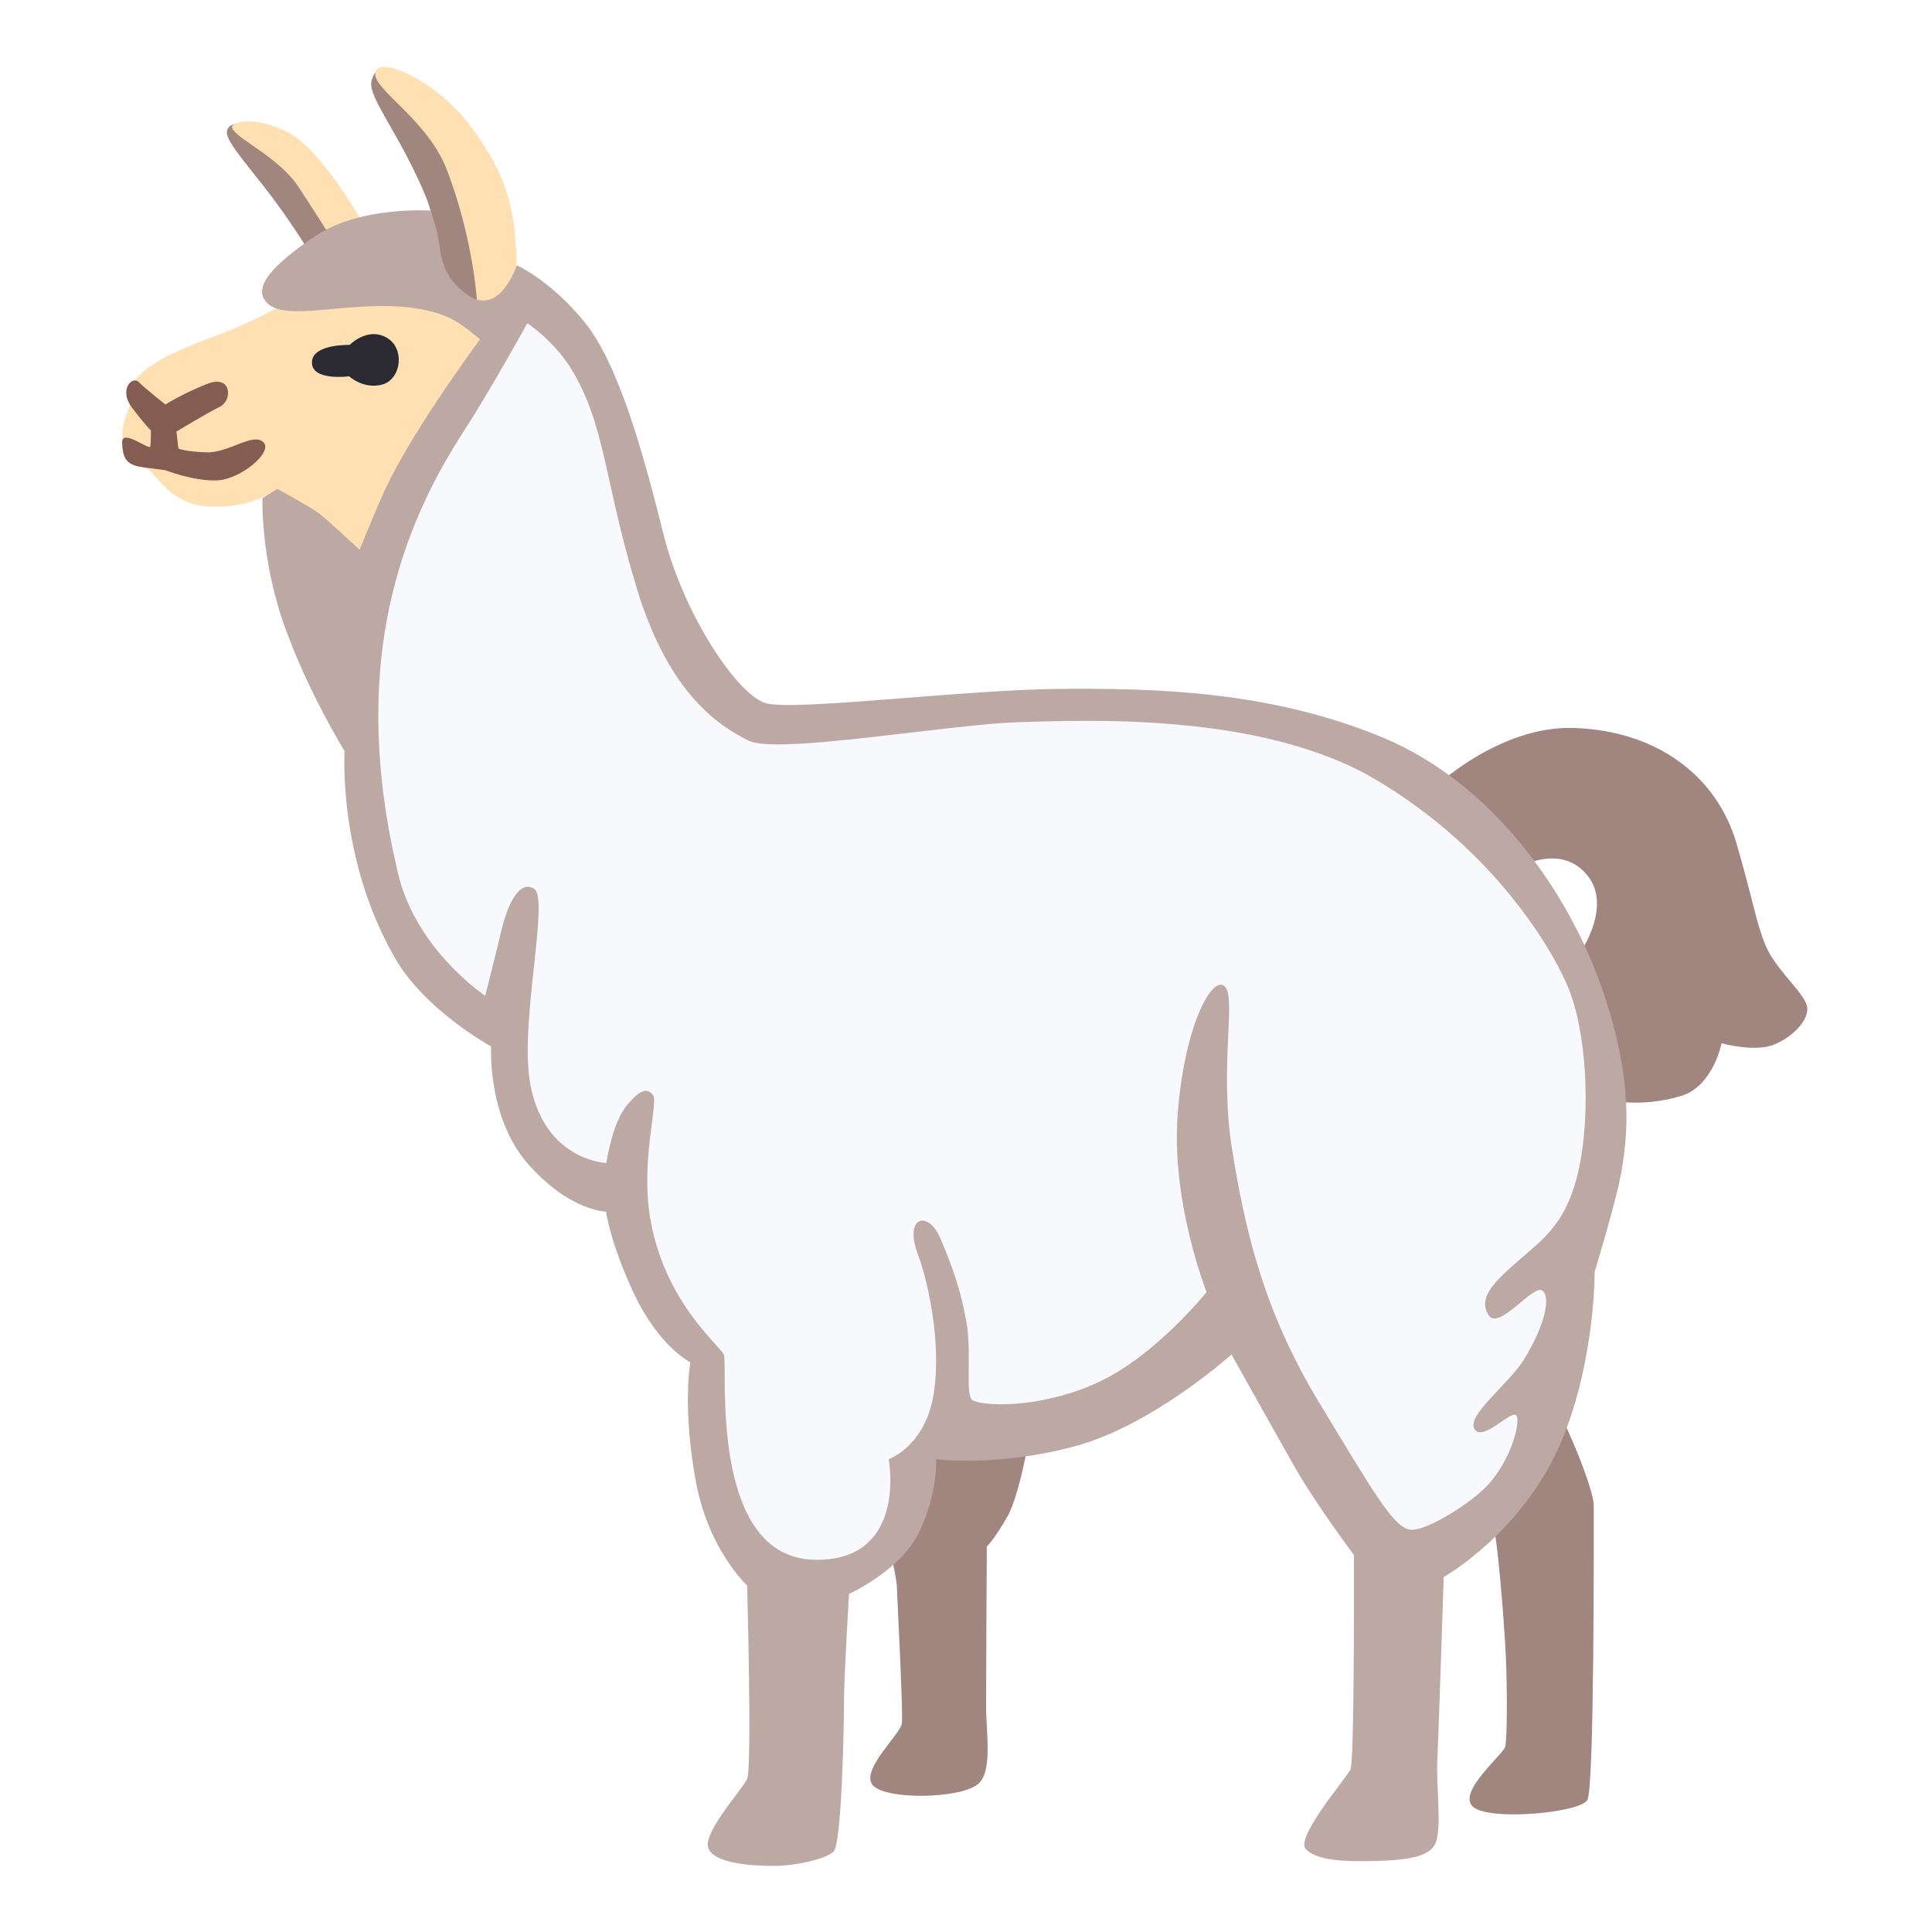
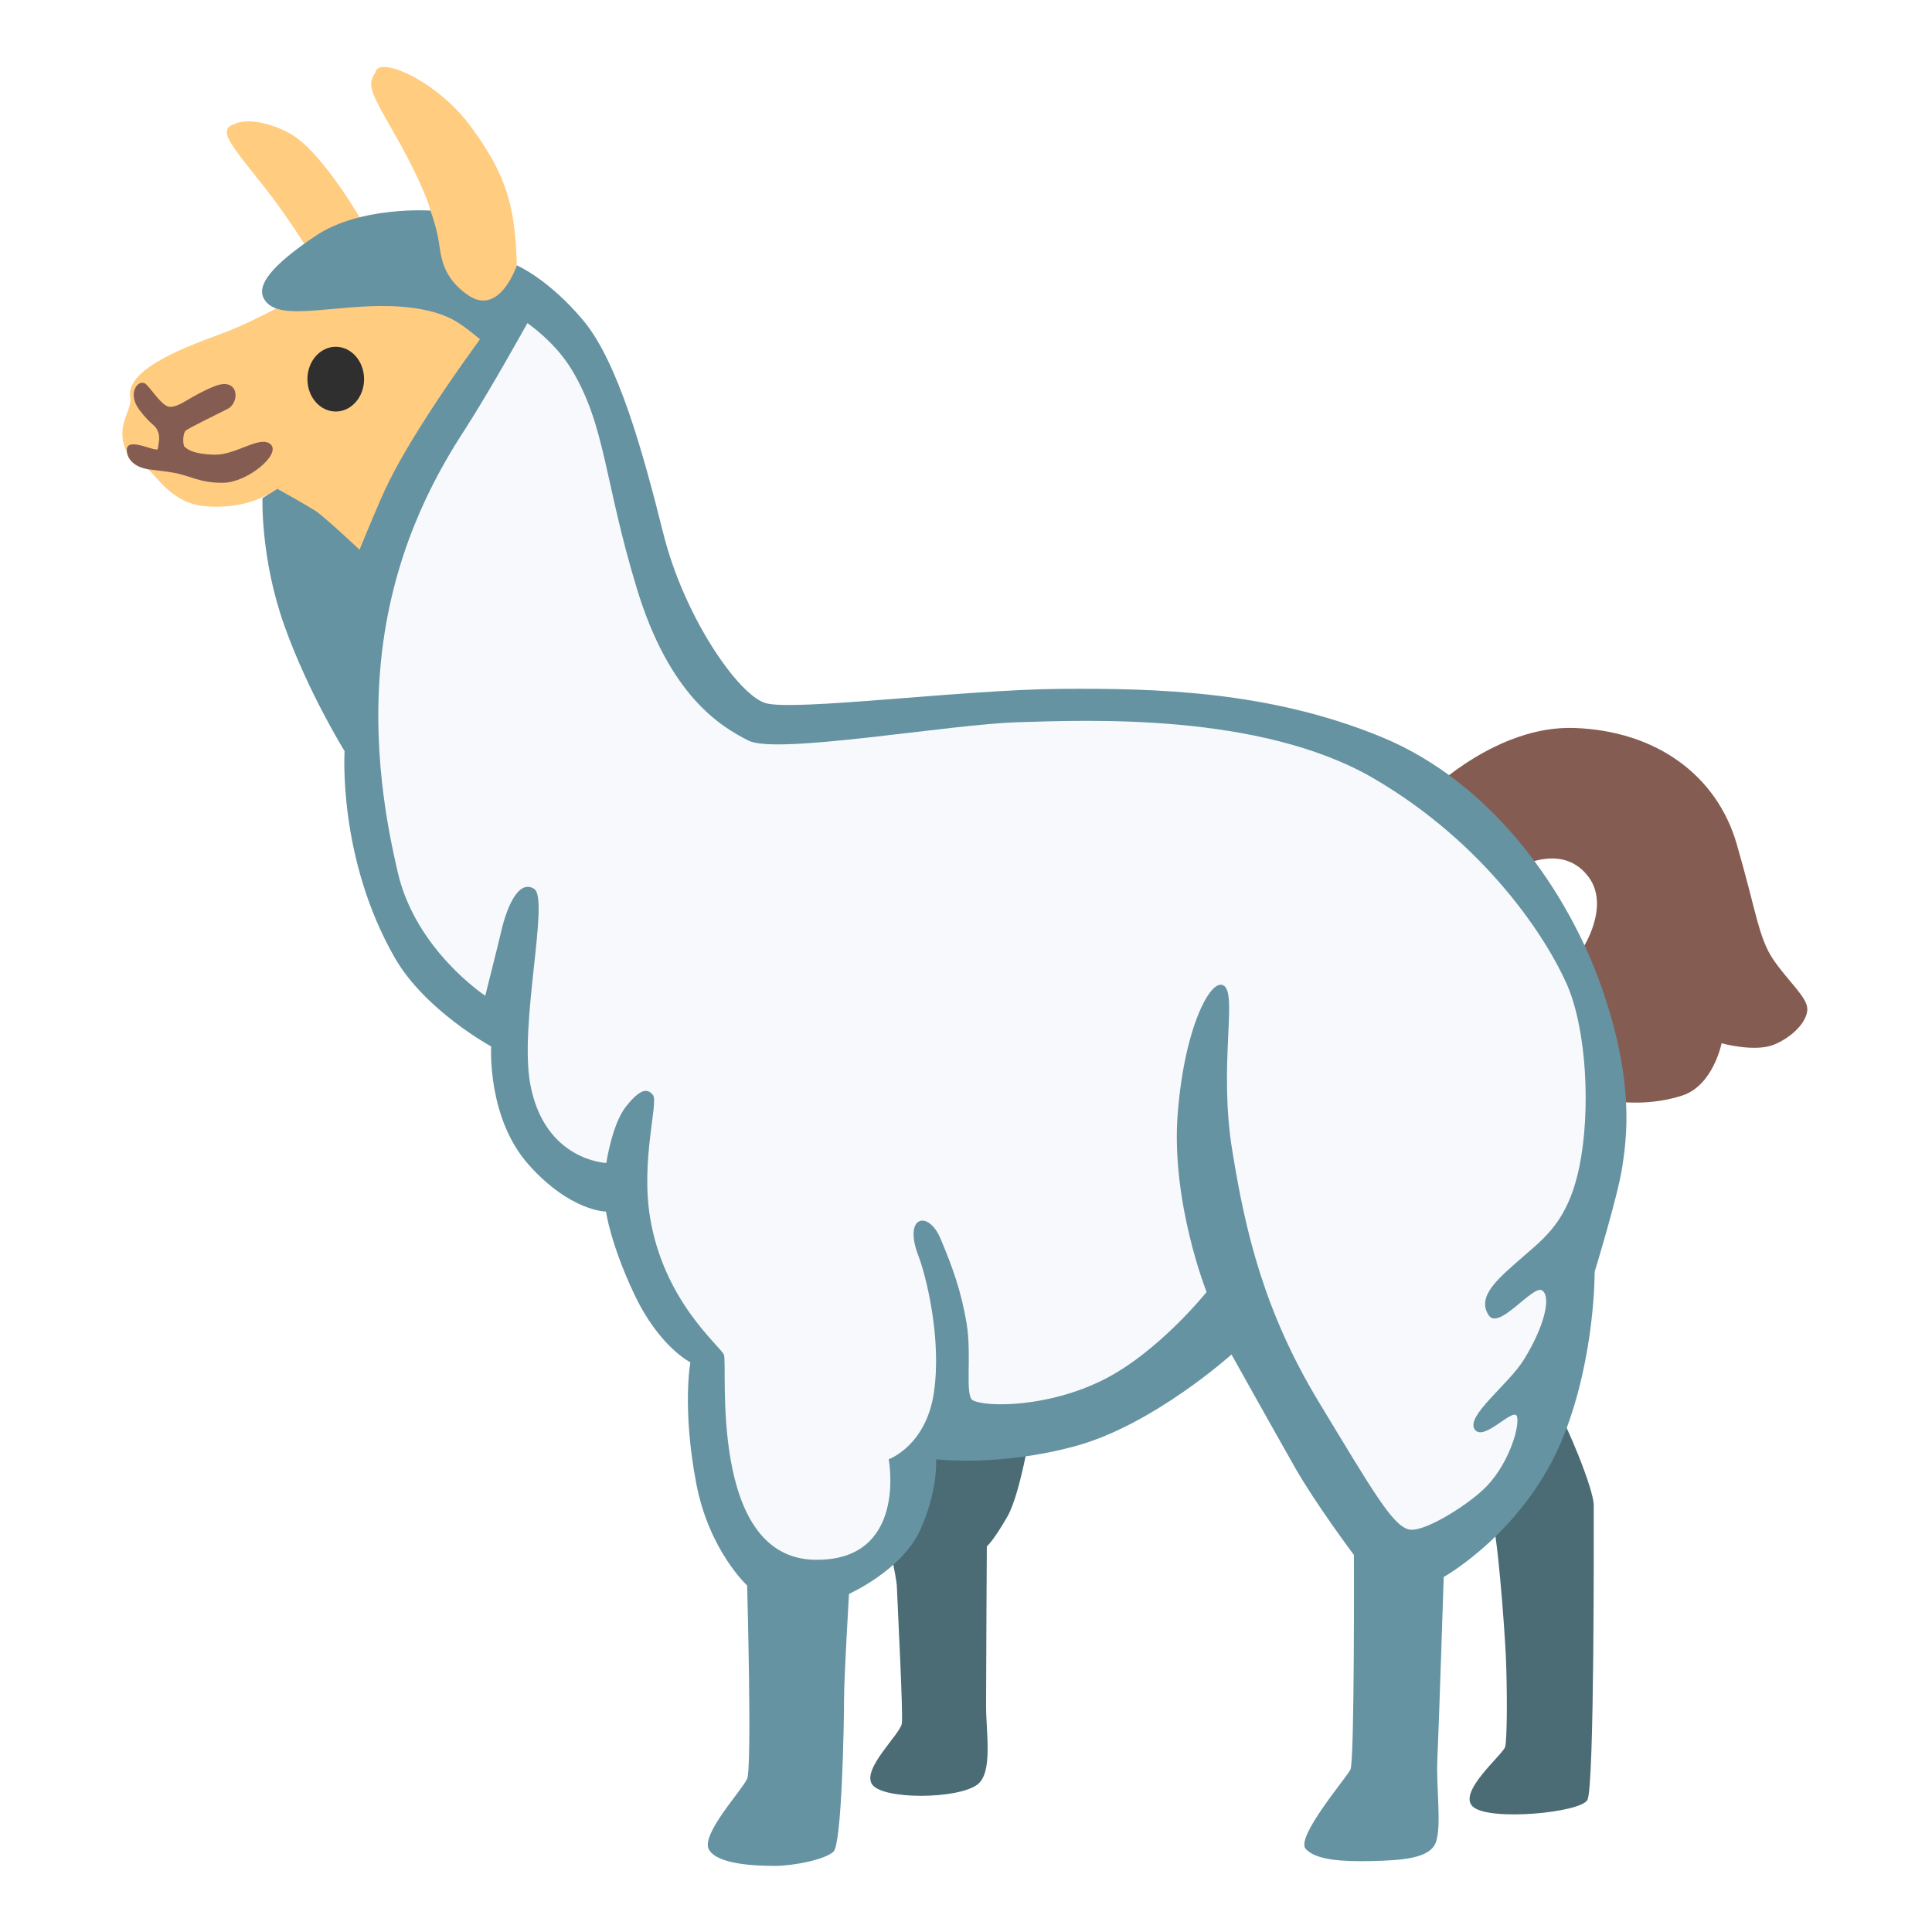
- <svg xmlns="http://www.w3.org/2000/svg" width="128px" height="128px" version="1.1" xml:space="preserve" style="fill-rule:evenodd;clip-rule:evenodd;stroke-linejoin:round;stroke-miterlimit:2;">
-   <path d="M94.82,52.36C94.82,52.36 99.21,48.05 104.3,48.23C109.74,48.42 113.73,51.37 115.05,55.88C116.36,60.38 116.5,62.12 117.49,63.58C118.48,65.03 119.74,66.07 119.74,66.86C119.74,67.65 118.8,68.69 117.53,69.21C116.26,69.73 114.06,69.12 114.06,69.12C114.06,69.12 113.5,71.94 111.43,72.59C109.37,73.25 107.49,73.01 107.49,73.01L104.86,62.83C104.86,62.83 106.7,60.04 105.24,58.09C103.27,55.47 99.78,57.91 99.78,57.91L94.82,52.36Z" style="fill:#a1867f;fill-rule:nonzero;" />
-   <path d="M68.43,93.82C68.43,93.82 67.68,98.84 66.74,100.48C65.8,102.12 65.38,102.45 65.38,102.45C65.38,102.45 65.33,110.71 65.33,113.01C65.33,114.8 65.79,117.42 64.77,118.22C63.5,119.21 58.48,119.25 57.78,118.22C57.08,117.19 59.66,114.89 59.75,114.18C59.84,113.48 59.47,106.48 59.42,105.12C59.37,103.76 57.06,94.82 57.06,94.82L68.43,93.82Z" style="fill:#a1867f;fill-rule:nonzero;" />
-   <path d="M98.8,100.53C99.18,101.12 99.68,107.76 99.77,109.82C99.86,111.88 99.86,115.22 99.72,115.73C99.58,116.25 96.48,118.78 97.61,119.72C98.74,120.66 104.7,120.1 105.17,119.25C105.64,118.41 105.59,101.14 105.59,99.73C105.59,98.65 103.75,94.23 103.08,93.23C102.43,92.25 98.43,99.94 98.8,100.53Z" style="fill:#a1867f;fill-rule:nonzero;" />
-   <path d="M20.63,16.9C20.63,16.9 19.44,14.96 18.13,13.2C16.62,11.18 14.96,9.4 15.03,8.73C15.11,7.97 16.33,8.24 16.33,8.24L20.83,11.69L24.49,16.76L20.63,16.9Z" style="fill:#a1867f;fill-rule:nonzero;" />
-   <path d="M24.61,5.39C24.36,6.45 26.57,9 28.24,13.1C28.92,14.77 29.51,19.22 29.51,19.22L32.18,20.49C32.18,20.49 31.12,14.44 30.07,11.69C29.02,8.94 25.28,2.51 24.61,5.39Z" style="fill:#a1867f;fill-rule:nonzero;" />
-   <path d="M24.22,15.07C24.22,15.07 21.4,10 19.15,8.81C16.9,7.61 15.21,8.07 15.38,8.49C15.69,9.23 18.48,10.39 19.81,12.43C21.14,14.47 23.36,17.96 23.36,17.96L24.22,15.07Z" style="fill:#ffe0b2;fill-rule:nonzero;" />
-   <path d="M24.86,4.94C24.77,3.53 28.87,5.22 31.2,8.39C33.53,11.56 34.09,13.6 34.23,17.19C34.37,20.78 31.63,20.64 31.63,20.43C31.63,20.22 31.43,16 29.59,11.21C28.34,8 24.93,6.06 24.86,4.94Z" style="fill:#ffe0b2;fill-rule:nonzero;" />
-   <path d="M19.79,19.6C19.79,19.6 17.21,21.15 14.72,22.09C12.69,22.85 8.28,24.37 8.63,26.34C8.77,27.13 7.75,28.09 8.24,29.54C8.67,30.82 9.49,30.92 9.79,31.09C10.28,31.37 11.3,33.34 13.59,33.54C16.16,33.76 17.67,32.79 17.67,32.79L23.73,38L32.32,29.88L32.93,20.92L26.74,18.57L19.79,19.6Z" style="fill:#ffe0b2;fill-rule:nonzero;" />
-   <path d="M11.69,28.59C11.69,28.59 13.73,27.36 14.58,26.94C15.42,26.52 15.35,24.79 13.74,25.43C12.12,26.06 10.96,26.8 10.96,26.8C10.96,26.8 9.66,25.78 9.2,25.32C8.74,24.86 7.86,25.84 8.74,27C9.62,28.17 10,28.52 10,28.52C10,28.52 10,29.29 9.96,29.58C9.92,29.87 8.06,28.35 8.09,29.33C8.13,30.32 8.34,30.81 9.43,30.95C10.52,31.09 10.98,31.16 10.98,31.16C10.98,31.16 12.74,31.86 14.32,31.83C15.9,31.8 18.12,29.96 17.45,29.3C16.78,28.63 15.16,30 13.72,29.97C12.28,29.93 11.82,29.72 11.82,29.72L11.69,28.59Z" style="fill:#855c52;fill-rule:nonzero;" />
-   <path d="M23.17,22.85C23.17,22.85 24.33,21.65 25.6,22.36C26.87,23.06 26.59,25.18 25.28,25.49C24.05,25.79 23.13,24.93 23.13,24.93C23.13,24.93 20.56,25.28 20.67,23.94C20.76,22.78 23.17,22.85 23.17,22.85Z" style="fill:#2b2a32;fill-rule:nonzero;" />
-   <path d="M28.52,13.95C28.52,13.95 23.87,13.64 20.92,15.62C17.97,17.6 16.98,18.9 17.49,19.8C18,20.7 19.37,20.69 21.1,20.55C22.84,20.41 24.76,20.17 26.59,20.32C28.42,20.46 29.5,20.88 30.16,21.26C30.82,21.64 31.8,22.48 31.8,22.48C31.8,22.48 29.88,25.1 28.37,27.45C26.87,29.8 25.98,31.34 25.18,33.18C24.6,34.52 23.82,36.42 23.82,36.42C23.82,36.42 21.52,34.26 20.96,33.89C20.4,33.51 18.38,32.39 18.38,32.39L17.39,33C17.39,33 17.25,36.99 18.84,41.45C20.43,45.91 22.83,49.76 22.83,49.76C22.83,49.76 22.36,56.85 26.16,63.46C28.16,66.95 32.54,69.33 32.54,69.33C32.54,69.33 32.26,74.07 35.03,77.17C37.8,80.27 40.15,80.27 40.15,80.27C40.15,80.27 40.43,82.38 42.03,85.76C43.67,89.23 45.74,90.26 45.74,90.26C45.74,90.26 45.18,93.26 46.12,98.24C46.97,102.73 49.5,105.04 49.5,105.04C49.5,105.04 49.83,117.1 49.5,117.85C49.17,118.6 46.4,121.56 46.97,122.54C47.53,123.53 50.07,123.62 51.33,123.62C52.59,123.62 54.66,123.2 55.22,122.68C55.78,122.16 55.92,114.09 55.92,112.59C55.92,111.09 56.25,105.6 56.25,105.6C56.25,105.6 59.72,104.05 60.94,101.42C62.16,98.79 62.02,96.68 62.02,96.68C62.02,96.68 66.2,97.2 71.31,95.79C76.43,94.38 81.59,89.74 81.59,89.74C81.59,89.74 84.45,94.86 85.81,97.25C87.17,99.64 89.7,103.02 89.7,103.02C89.7,103.02 89.75,116.68 89.47,117.24C89.19,117.8 85.81,121.74 86.51,122.5C87.21,123.25 88.95,123.34 90.87,123.3C92.79,123.25 94.76,123.16 95.14,122.03C95.52,120.9 95.14,118.42 95.23,116.54C95.32,114.66 95.65,104.48 95.65,104.48C95.65,104.48 101.13,101.42 103.63,95.05C105.7,89.77 105.65,84.26 105.65,84.26C105.65,84.26 107.2,79.19 107.48,77.31C107.76,75.43 108.32,71.73 106.12,65.44C103.92,59.15 98.94,51.88 91.53,48.83C84.12,45.78 76.65,45.59 70.23,45.64C63.8,45.69 52.54,47.14 50.71,46.58C48.88,46.02 45.31,40.81 43.95,35.36C42.59,29.92 40.95,24 38.65,21.24C36.35,18.48 34.24,17.58 34.24,17.58C34.24,17.58 33.11,21.01 31,19.55C29.32,18.39 29.22,17 29.08,16.07C28.94,15.08 28.52,13.95 28.52,13.95Z" style="fill:#bca9a4;fill-rule:nonzero;" />
-   <path d="M93.3,101.32C94.21,101.6 97.01,99.87 98.27,98.69C99.82,97.25 100.66,94.75 100.52,93.9C100.38,93.06 98.31,95.59 97.7,94.7C97.09,93.81 99.96,91.72 100.98,90.05C102.38,87.77 102.77,85.86 102.16,85.49C101.55,85.12 99.3,88.17 98.63,87.14C97.8,85.87 99.3,84.67 100.86,83.3C102.3,82.03 103.89,80.94 104.64,77.28C105.39,73.62 105.13,68.25 103.82,65.24C102.51,62.24 98.49,55.93 90.99,51.56C83.48,47.2 72.03,47.71 67.43,47.85C62.83,47.99 51.47,50.01 49.6,49.07C47.72,48.13 44.34,46.07 42.19,38.98C40.03,31.89 40.13,28.21 37.87,24.48C36.74,22.61 34.94,21.41 34.94,21.41C34.94,21.41 32.43,25.94 30.79,28.47C29.15,31 26.33,35.74 25.39,42.55C24.45,49.35 25.78,55.3 26.35,57.78C27.53,62.94 32.15,65.97 32.15,65.97C32.15,65.97 32.99,62.63 33.23,61.61C33.58,60.11 34.36,58.23 35.39,58.89C36.42,59.55 34.39,67.82 35.13,71.82C36.07,76.91 40.17,77.05 40.17,77.05C40.17,77.05 40.55,74.47 41.48,73.3C42.42,72.13 42.89,72.08 43.26,72.55C43.64,73.02 42.44,76.83 43.07,80.67C43.99,86.23 47.68,89.14 47.96,89.75C48.24,90.36 46.87,103.23 54,103.34C60.15,103.43 58.88,96.68 58.88,96.68C58.88,96.68 61.37,95.79 61.88,92.22C62.39,88.65 61.36,84.55 60.85,83.21C59.82,80.54 61.51,80.16 62.3,82.04C63.1,83.92 63.68,85.54 64.04,87.67C64.4,89.85 63.9,92.5 64.46,92.78C65.38,93.24 69.43,93.25 73.09,91.42C76.75,89.59 79.94,85.6 79.94,85.6C79.94,85.6 77.59,79.69 78.02,73.87C78.45,68.05 80.27,64.63 81.12,65.33C81.96,66.03 80.74,70.68 81.64,76.22C82.53,81.76 83.8,86.97 87.37,92.88C90.95,98.79 92.22,101 93.3,101.32Z" style="fill:#f8f9fc;fill-rule:nonzero;" />
+ <svg xmlns="http://www.w3.org/2000/svg" width="128px" height="128px" version="1.1" xml:space="preserve" style="fill-rule:evenodd;clip-rule:evenodd;stroke-linejoin:round;stroke-miterlimit:2;" id="svg12">
+   <defs id="defs12" />
+   <path d="M94.82,52.36C94.82,52.36 99.21,48.05 104.3,48.23C109.74,48.42 113.73,51.37 115.05,55.88C116.36,60.38 116.5,62.12 117.49,63.58C118.48,65.03 119.74,66.07 119.74,66.86C119.74,67.65 118.8,68.69 117.53,69.21C116.26,69.73 114.06,69.12 114.06,69.12C114.06,69.12 113.5,71.94 111.43,72.59C109.37,73.25 107.49,73.01 107.49,73.01L104.86,62.83C104.86,62.83 106.7,60.04 105.24,58.09C103.27,55.47 99.78,57.91 99.78,57.91L94.82,52.36Z" style="fill:#855c52;fill-rule:nonzero" id="path1" />
+   <path d="M68.43,93.82C68.43,93.82 67.68,98.84 66.74,100.48C65.8,102.12 65.38,102.45 65.38,102.45C65.38,102.45 65.33,110.71 65.33,113.01C65.33,114.8 65.79,117.42 64.77,118.22C63.5,119.21 58.48,119.25 57.78,118.22C57.08,117.19 59.66,114.89 59.75,114.18C59.84,113.48 59.47,106.48 59.42,105.12C59.37,103.76 57.06,94.82 57.06,94.82L68.43,93.82Z" style="fill:#4b6b75;fill-rule:nonzero" id="path2" />
+   <path d="M98.8,100.53C99.18,101.12 99.68,107.76 99.77,109.82C99.86,111.88 99.86,115.22 99.72,115.73C99.58,116.25 96.48,118.78 97.61,119.72C98.74,120.66 104.7,120.1 105.17,119.25C105.64,118.41 105.59,101.14 105.59,99.73C105.59,98.65 103.75,94.23 103.08,93.23C102.43,92.25 98.43,99.94 98.8,100.53Z" style="fill:#4b6b75;fill-rule:nonzero" id="path3" />
+   <path id="path4" style="fill:#ffcc80;fill-rule:nonzero;fill-opacity:1" d="M 16.357 8.043 C 15.968 8.053 15.682 8.128 15.52 8.23 C 15.275 8.289 15.061 8.428 15.029 8.73 C 14.959 9.4 16.621 11.179 18.131 13.199 C 19.441 14.959 20.631 16.9 20.631 16.9 L 22.637 16.828 C 22.922 17.276 23.359 17.961 23.359 17.961 L 23.709 16.789 L 24.49 16.76 L 23.943 16.002 L 24.221 15.07 C 24.221 15.07 21.4 10.001 19.15 8.811 C 18.025 8.211 17.04 8.025 16.357 8.043 z " />
+   <path id="path5" style="fill:#ffcc80;fill-rule:nonzero;fill-opacity:1" d="M 25.484 4.438 C 25.122 4.429 24.895 4.554 24.863 4.828 C 24.757 4.946 24.67 5.13 24.609 5.391 C 24.359 6.451 26.57 9 28.24 13.1 C 28.92 14.77 29.51 19.221 29.51 19.221 L 31.619 20.225 C 31.624 20.32 31.631 20.409 31.631 20.43 C 31.631 20.64 34.37 20.779 34.23 17.189 C 34.09 13.599 33.529 11.561 31.199 8.391 C 29.452 6.013 26.709 4.467 25.484 4.438 z " />
+   <path d="M19.79,19.6C19.79,19.6 17.21,21.15 14.72,22.09C12.69,22.85 8.28,24.37 8.63,26.34C8.77,27.13 7.75,28.09 8.24,29.54C8.67,30.82 9.49,30.92 9.79,31.09C10.28,31.37 11.3,33.34 13.59,33.54C16.16,33.76 17.67,32.79 17.67,32.79L23.73,38L32.32,29.88L32.93,20.92L26.74,18.57L19.79,19.6Z" style="fill:#ffcc80;fill-rule:nonzero;fill-opacity:1" id="path8" />
+   <path d="m 12.307,28.528 c 0.17,-0.15 1.918,-1.012 2.767,-1.434 0.841,-0.418 0.772,-2.144 -0.84,-1.51 -1.618,0.636 -2.26,1.37 -2.965,1.37 -0.504,0 -1.115,-1.02 -1.575,-1.48 -0.46,-0.46 -1.338,0.518 -0.46,1.68 0.882,1.168 1.048,0.897 1.26,1.52 0.114,0.335 0,0.77 -0.04,1.06 -0.04,0.29 -2.09,-0.875 -2.055,0.105 0.019,0.528 0.435,1.125 1.525,1.265 1.09,0.14 1.036,0.124 1.55,0.21 1.12,0.188 1.76,0.7 3.34,0.67 1.58,-0.03 3.798,-1.867 3.13,-2.53 -0.673,-0.667 -2.29,0.705 -3.73,0.67 -1.44,-0.035 -1.78,-0.364 -1.962,-0.497 -0.169,-0.124 -0.147,-0.921 0.055,-1.099 z" style="fill:#855c52;fill-opacity:1;fill-rule:nonzero" id="path9" />
+   <path d="M28.52,13.95C28.52,13.95 23.87,13.64 20.92,15.62C17.97,17.6 16.98,18.9 17.49,19.8C18,20.7 19.37,20.69 21.1,20.55C22.84,20.41 24.76,20.17 26.59,20.32C28.42,20.46 29.5,20.88 30.16,21.26C30.82,21.64 31.8,22.48 31.8,22.48C31.8,22.48 29.88,25.1 28.37,27.45C26.87,29.8 25.98,31.34 25.18,33.18C24.6,34.52 23.82,36.42 23.82,36.42C23.82,36.42 21.52,34.26 20.96,33.89C20.4,33.51 18.38,32.39 18.38,32.39L17.39,33C17.39,33 17.25,36.99 18.84,41.45C20.43,45.91 22.83,49.76 22.83,49.76C22.83,49.76 22.36,56.85 26.16,63.46C28.16,66.95 32.54,69.33 32.54,69.33C32.54,69.33 32.26,74.07 35.03,77.17C37.8,80.27 40.15,80.27 40.15,80.27C40.15,80.27 40.43,82.38 42.03,85.76C43.67,89.23 45.74,90.26 45.74,90.26C45.74,90.26 45.18,93.26 46.12,98.24C46.97,102.73 49.5,105.04 49.5,105.04C49.5,105.04 49.83,117.1 49.5,117.85C49.17,118.6 46.4,121.56 46.97,122.54C47.53,123.53 50.07,123.62 51.33,123.62C52.59,123.62 54.66,123.2 55.22,122.68C55.78,122.16 55.92,114.09 55.92,112.59C55.92,111.09 56.25,105.6 56.25,105.6C56.25,105.6 59.72,104.05 60.94,101.42C62.16,98.79 62.02,96.68 62.02,96.68C62.02,96.68 66.2,97.2 71.31,95.79C76.43,94.38 81.59,89.74 81.59,89.74C81.59,89.74 84.45,94.86 85.81,97.25C87.17,99.64 89.7,103.02 89.7,103.02C89.7,103.02 89.75,116.68 89.47,117.24C89.19,117.8 85.81,121.74 86.51,122.5C87.21,123.25 88.95,123.34 90.87,123.3C92.79,123.25 94.76,123.16 95.14,122.03C95.52,120.9 95.14,118.42 95.23,116.54C95.32,114.66 95.65,104.48 95.65,104.48C95.65,104.48 101.13,101.42 103.63,95.05C105.7,89.77 105.65,84.26 105.65,84.26C105.65,84.26 107.2,79.19 107.48,77.31C107.76,75.43 108.32,71.73 106.12,65.44C103.92,59.15 98.94,51.88 91.53,48.83C84.12,45.78 76.65,45.59 70.23,45.64C63.8,45.69 52.54,47.14 50.71,46.58C48.88,46.02 45.31,40.81 43.95,35.36C42.59,29.92 40.95,24 38.65,21.24C36.35,18.48 34.24,17.58 34.24,17.58C34.24,17.58 33.11,21.01 31,19.55C29.32,18.39 29.22,17 29.08,16.07C28.94,15.08 28.52,13.95 28.52,13.95Z" style="fill:#6593a2;fill-rule:nonzero" id="path11" />
+   <path d="M93.3,101.32C94.21,101.6 97.01,99.87 98.27,98.69C99.82,97.25 100.66,94.75 100.52,93.9C100.38,93.06 98.31,95.59 97.7,94.7C97.09,93.81 99.96,91.72 100.98,90.05C102.38,87.77 102.77,85.86 102.16,85.49C101.55,85.12 99.3,88.17 98.63,87.14C97.8,85.87 99.3,84.67 100.86,83.3C102.3,82.03 103.89,80.94 104.64,77.28C105.39,73.62 105.13,68.25 103.82,65.24C102.51,62.24 98.49,55.93 90.99,51.56C83.48,47.2 72.03,47.71 67.43,47.85C62.83,47.99 51.47,50.01 49.6,49.07C47.72,48.13 44.34,46.07 42.19,38.98C40.03,31.89 40.13,28.21 37.87,24.48C36.74,22.61 34.94,21.41 34.94,21.41C34.94,21.41 32.43,25.94 30.79,28.47C29.15,31 26.33,35.74 25.39,42.55C24.45,49.35 25.78,55.3 26.35,57.78C27.53,62.94 32.15,65.97 32.15,65.97C32.15,65.97 32.99,62.63 33.23,61.61C33.58,60.11 34.36,58.23 35.39,58.89C36.42,59.55 34.39,67.82 35.13,71.82C36.07,76.91 40.17,77.05 40.17,77.05C40.17,77.05 40.55,74.47 41.48,73.3C42.42,72.13 42.89,72.08 43.26,72.55C43.64,73.02 42.44,76.83 43.07,80.67C43.99,86.23 47.68,89.14 47.96,89.75C48.24,90.36 46.87,103.23 54,103.34C60.15,103.43 58.88,96.68 58.88,96.68C58.88,96.68 61.37,95.79 61.88,92.22C62.39,88.65 61.36,84.55 60.85,83.21C59.82,80.54 61.51,80.16 62.3,82.04C63.1,83.92 63.68,85.54 64.04,87.67C64.4,89.85 63.9,92.5 64.46,92.78C65.38,93.24 69.43,93.25 73.09,91.42C76.75,89.59 79.94,85.6 79.94,85.6C79.94,85.6 77.59,79.69 78.02,73.87C78.45,68.05 80.27,64.63 81.12,65.33C81.96,66.03 80.74,70.68 81.64,76.22C82.53,81.76 83.8,86.97 87.37,92.88C90.95,98.79 92.22,101 93.3,101.32Z" style="fill:#f8f9fc;fill-rule:nonzero;" id="path12" />
+   <ellipse style="fill:#2f2f2f;fill-opacity:1;stroke-width:35.906;stroke-linecap:round" id="path13" cx="22.244" cy="25.12" rx="1.877" ry="2.145" />
</svg>
